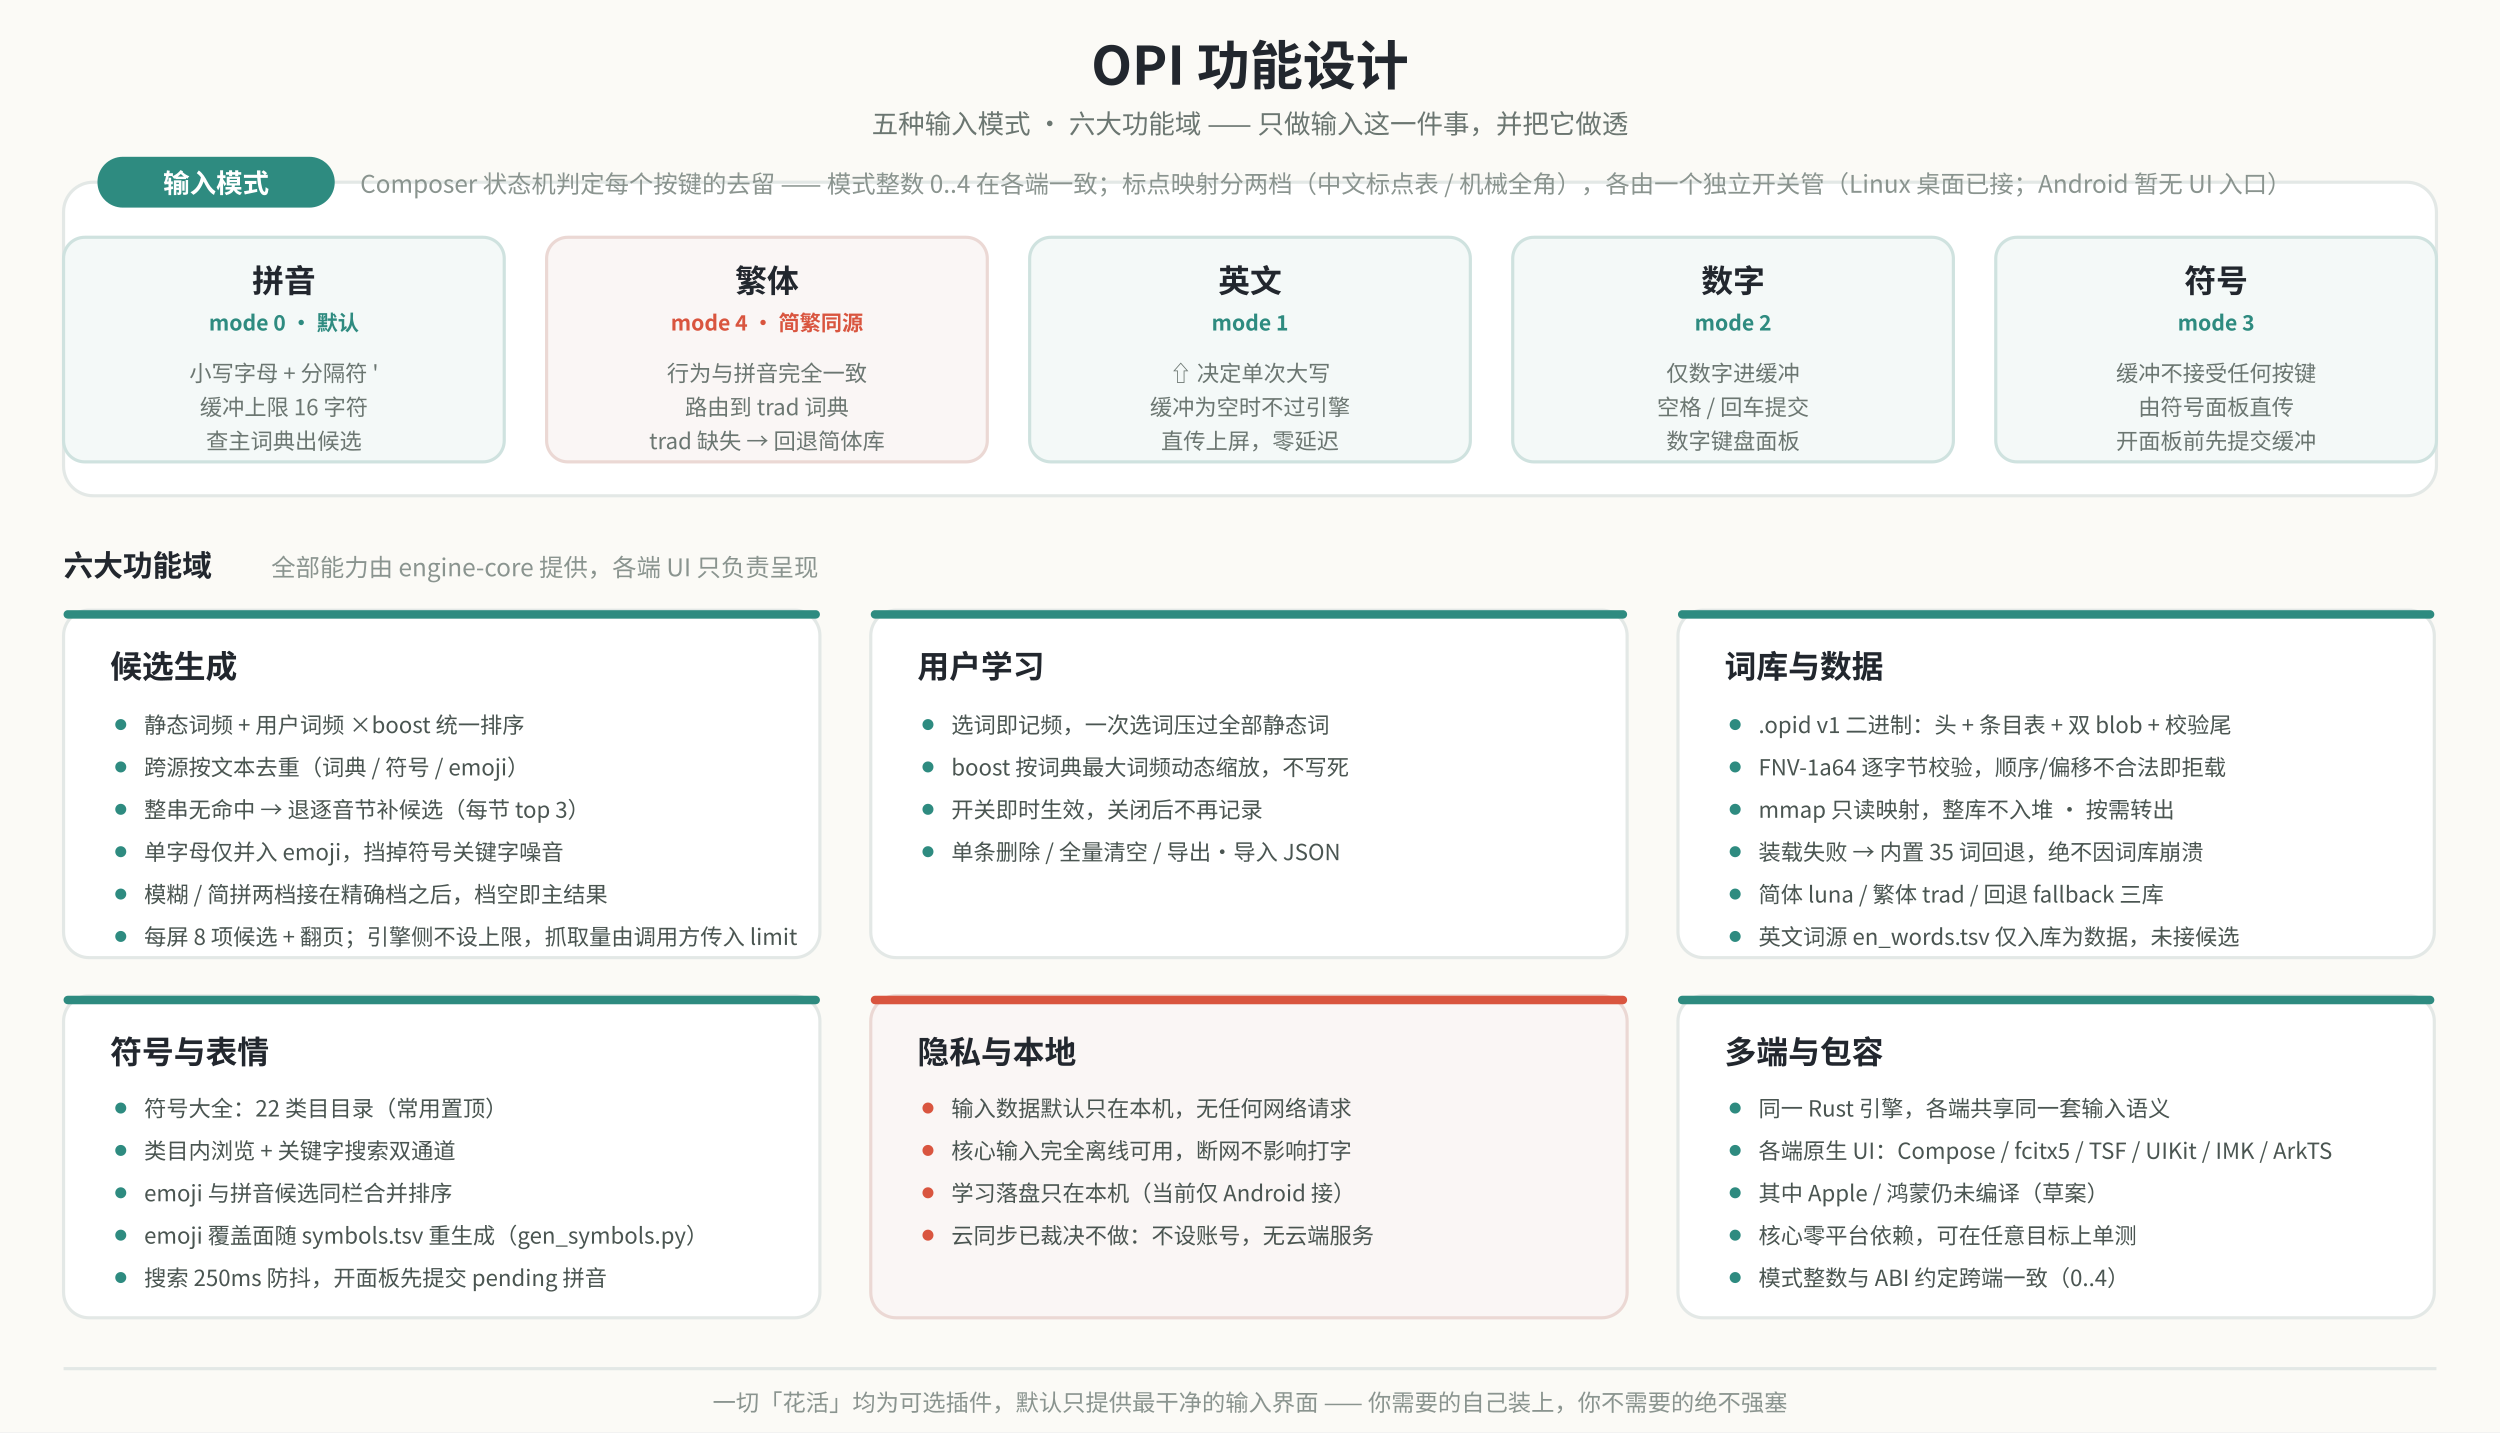
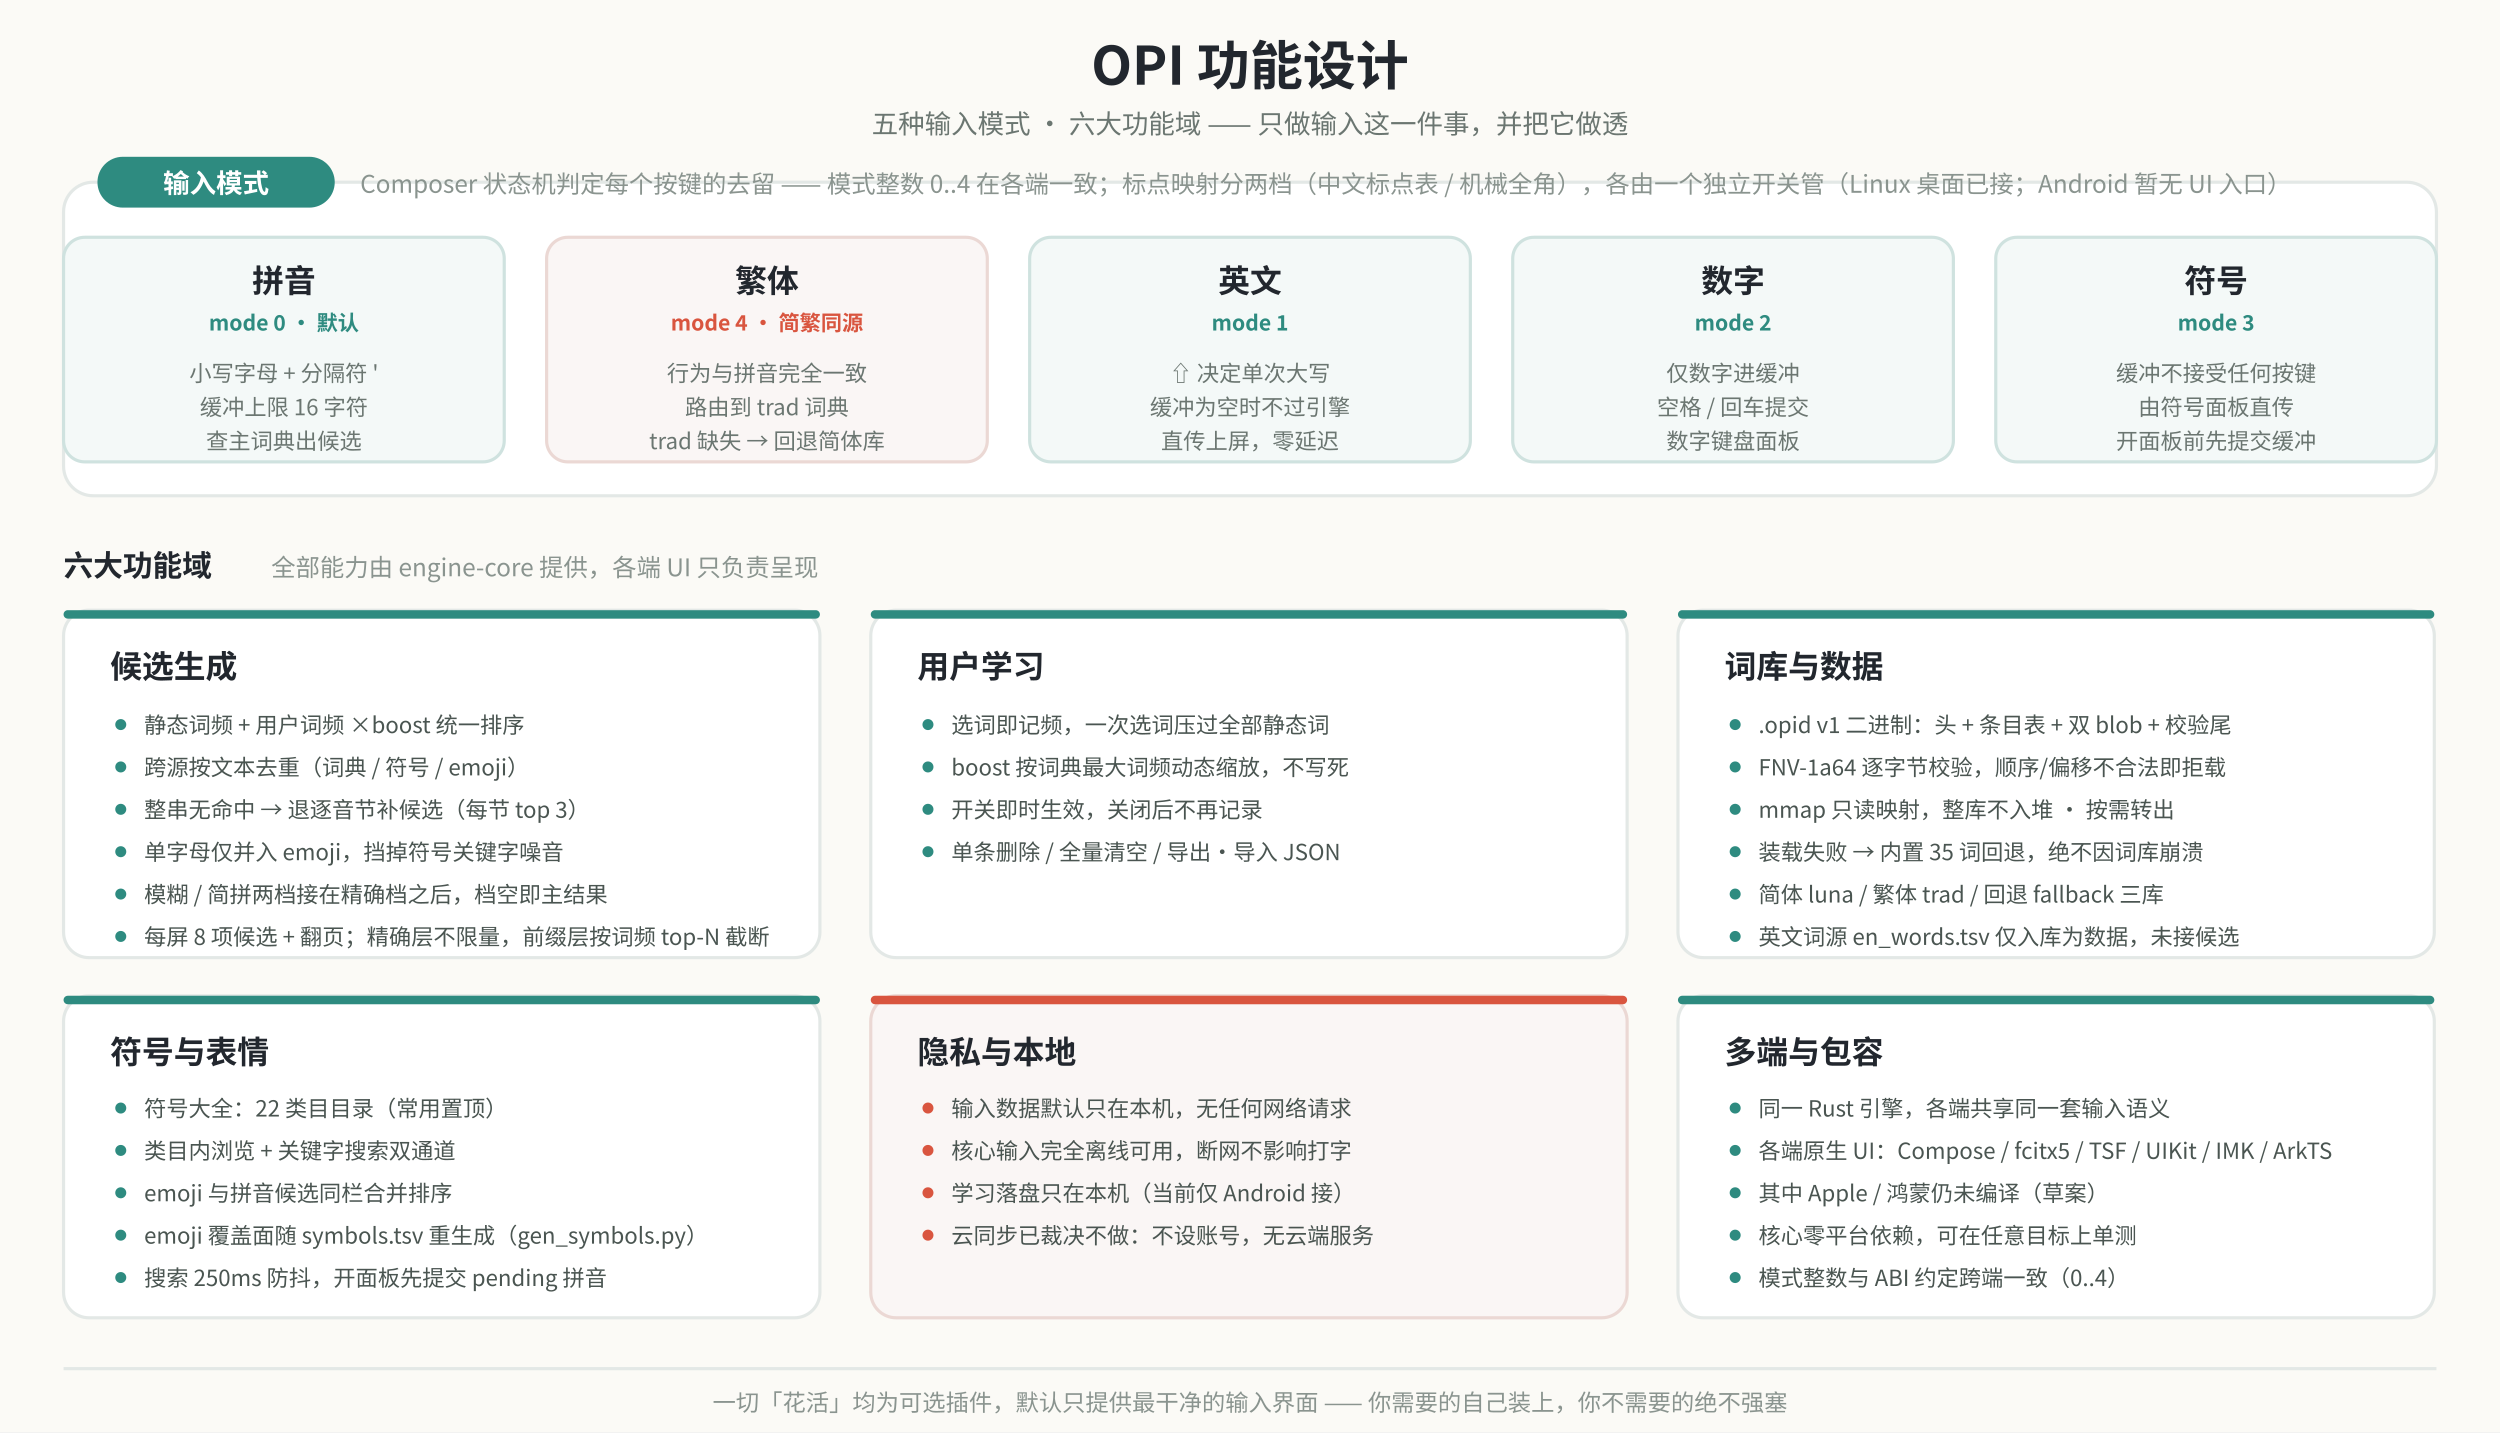
<svg xmlns="http://www.w3.org/2000/svg" viewBox="0 0 1180 676" width="1180" height="676" role="img" aria-labelledby="featTitle featDesc">
  <rect width="1180" height="676" fill="#FBFAF6" />
  <g font-family="'Noto Sans CJK SC','Source Han Sans SC','PingFang SC','Microsoft YaHei',-apple-system,'Segoe UI',sans-serif">
    <text x="590" y="40" text-anchor="middle" font-size="25" font-weight="700" fill="#22272E">OPI 功能设计</text>
    <text x="590" y="63" text-anchor="middle" font-size="12.5" fill="#6B7671">五种输入模式 · 六大功能域 —— 只做输入这一件事，并把它做透</text>
    <rect x="30" y="86" width="1120" height="148" rx="14" fill="#FFFFFF" stroke="#E3E8E6" stroke-width="1.5" />
    <rect x="46" y="74" width="112" height="24" rx="12" fill="#2E8B80" />
    <text x="102" y="91" text-anchor="middle" font-size="12.5" font-weight="700" fill="#FFFFFF">输入模式</text>
    <text x="170" y="91" font-size="11.5" fill="#8A948F">Composer 状态机判定每个按键的去留 —— 模式整数 0..4 在各端一致；标点映射分两档（中文标点表 / 机械全角），各由一个独立开关管（Linux 桌面已接；Android 暂无 UI 入口）</text>
    <g>
      <rect x="30" y="112" width="208" height="106" rx="10" fill="#F4F9F8" stroke="#CFE2DF" stroke-width="1.5" />
      <text x="134" y="138" text-anchor="middle" font-size="15" font-weight="700" fill="#22272E">拼音</text>
      <text x="134" y="156" text-anchor="middle" font-size="10" fill="#2E8B80" font-weight="700">mode 0 · 默认</text>
      <text x="134" y="180" text-anchor="middle" font-size="10.5" fill="#6B7671">小写字母 + 分隔符 '</text>
      <text x="134" y="196" text-anchor="middle" font-size="10.5" fill="#6B7671">缓冲上限 16 字符</text>
      <text x="134" y="212" text-anchor="middle" font-size="10.5" fill="#6B7671">查主词典出候选</text>
    </g>
    <g>
      <rect x="258" y="112" width="208" height="106" rx="10" fill="#FAF6F5" stroke="#EBD8D4" stroke-width="1.5" />
      <text x="362" y="138" text-anchor="middle" font-size="15" font-weight="700" fill="#22272E">繁体</text>
      <text x="362" y="156" text-anchor="middle" font-size="10" font-weight="700" fill="#D9553F">mode 4 · 简繁同源</text>
      <text x="362" y="180" text-anchor="middle" font-size="10.5" fill="#6B7671">行为与拼音完全一致</text>
      <text x="362" y="196" text-anchor="middle" font-size="10.5" fill="#6B7671">路由到 trad 词典</text>
      <text x="362" y="212" text-anchor="middle" font-size="10.5" fill="#6B7671">trad 缺失 → 回退简体库</text>
    </g>
    <g>
      <rect x="486" y="112" width="208" height="106" rx="10" fill="#F4F9F8" stroke="#CFE2DF" stroke-width="1.5" />
      <text x="590" y="138" text-anchor="middle" font-size="15" font-weight="700" fill="#22272E">英文</text>
      <text x="590" y="156" text-anchor="middle" font-size="10" font-weight="700" fill="#2E8B80">mode 1</text>
      <text x="590" y="180" text-anchor="middle" font-size="10.5" fill="#6B7671">⇧ 决定单次大写</text>
      <text x="590" y="196" text-anchor="middle" font-size="10.5" fill="#6B7671">缓冲为空时不过引擎</text>
      <text x="590" y="212" text-anchor="middle" font-size="10.5" fill="#6B7671">直传上屏，零延迟</text>
    </g>
    <g>
      <rect x="714" y="112" width="208" height="106" rx="10" fill="#F4F9F8" stroke="#CFE2DF" stroke-width="1.5" />
      <text x="818" y="138" text-anchor="middle" font-size="15" font-weight="700" fill="#22272E">数字</text>
      <text x="818" y="156" text-anchor="middle" font-size="10" font-weight="700" fill="#2E8B80">mode 2</text>
      <text x="818" y="180" text-anchor="middle" font-size="10.5" fill="#6B7671">仅数字进缓冲</text>
      <text x="818" y="196" text-anchor="middle" font-size="10.5" fill="#6B7671">空格 / 回车提交</text>
      <text x="818" y="212" text-anchor="middle" font-size="10.5" fill="#6B7671">数字键盘面板</text>
    </g>
    <g>
      <rect x="942" y="112" width="208" height="106" rx="10" fill="#F4F9F8" stroke="#CFE2DF" stroke-width="1.5" />
      <text x="1046" y="138" text-anchor="middle" font-size="15" font-weight="700" fill="#22272E">符号</text>
      <text x="1046" y="156" text-anchor="middle" font-size="10" font-weight="700" fill="#2E8B80">mode 3</text>
      <text x="1046" y="180" text-anchor="middle" font-size="10.5" fill="#6B7671">缓冲不接受任何按键</text>
      <text x="1046" y="196" text-anchor="middle" font-size="10.5" fill="#6B7671">由符号面板直传</text>
      <text x="1046" y="212" text-anchor="middle" font-size="10.5" fill="#6B7671">开面板前先提交缓冲</text>
    </g>
    <text x="30" y="272" font-size="14" font-weight="700" fill="#22272E">六大功能域</text>
    <text x="128" y="272" font-size="11.5" fill="#8A948F">全部能力由 engine-core 提供，各端 UI 只负责呈现</text>
    <rect x="30" y="288" width="357" height="164" rx="12" fill="#FFFFFF" stroke="#E3E8E6" stroke-width="1.5" />
    <rect x="30" y="288" width="357" height="4" rx="2" fill="#2E8B80" />
    <text x="52" y="320" font-size="15" font-weight="700" fill="#22272E">候选生成</text>
    <g fill="#2E8B80">
      <circle cx="57" cy="342" r="2.6" />
      <circle cx="57" cy="362" r="2.6" />
      <circle cx="57" cy="382" r="2.6" />
      <circle cx="57" cy="402" r="2.6" />
      <circle cx="57" cy="422" r="2.6" />
      <circle cx="57" cy="442" r="2.6" />
    </g>
    <g font-size="10.5" fill="#4A5551">
      <text x="68" y="346">静态词频 + 用户词频 ×boost 统一排序</text>
      <text x="68" y="366">跨源按文本去重（词典 / 符号 / emoji）</text>
      <text x="68" y="386">整串无命中 → 退逐音节补候选（每节 top 3）</text>
      <text x="68" y="406">单字母仅并入 emoji，挡掉符号关键字噪音</text>
      <text x="68" y="426">模糊 / 简拼两档接在精确档之后，档空即主结果</text>
-       <text x="68" y="446">每屏 8 项候选 + 翻页；引擎侧不设上限，抓取量由调用方传入 limit</text>
+       <text x="68" y="446">每屏 8 项候选 + 翻页；精确层不限量，前缀层按词频 top-N 截断</text>
    </g>
    <rect x="411" y="288" width="357" height="164" rx="12" fill="#FFFFFF" stroke="#E3E8E6" stroke-width="1.5" />
    <rect x="411" y="288" width="357" height="4" rx="2" fill="#2E8B80" />
    <text x="433" y="320" font-size="15" font-weight="700" fill="#22272E">用户学习</text>
    <g fill="#2E8B80">
      <circle cx="438" cy="342" r="2.6" />
      <circle cx="438" cy="362" r="2.6" />
      <circle cx="438" cy="382" r="2.6" />
      <circle cx="438" cy="402" r="2.6" />
    </g>
    <g font-size="10.5" fill="#4A5551">
      <text x="449" y="346">选词即记频，一次选词压过全部静态词</text>
      <text x="449" y="366">boost 按词典最大词频动态缩放，不写死</text>
      <text x="449" y="386">开关即时生效，关闭后不再记录</text>
      <text x="449" y="406">单条删除 / 全量清空 / 导出·导入 JSON</text>
    </g>
    <rect x="792" y="288" width="357" height="164" rx="12" fill="#FFFFFF" stroke="#E3E8E6" stroke-width="1.5" />
    <rect x="792" y="288" width="357" height="4" rx="2" fill="#2E8B80" />
    <text x="814" y="320" font-size="15" font-weight="700" fill="#22272E">词库与数据</text>
    <g fill="#2E8B80">
      <circle cx="819" cy="342" r="2.6" />
      <circle cx="819" cy="362" r="2.6" />
      <circle cx="819" cy="382" r="2.6" />
      <circle cx="819" cy="402" r="2.6" />
      <circle cx="819" cy="422" r="2.6" />
      <circle cx="819" cy="442" r="2.6" />
    </g>
    <g font-size="10.5" fill="#4A5551">
      <text x="830" y="346">.opid v1 二进制：头 + 条目表 + 双 blob + 校验尾</text>
      <text x="830" y="366">FNV-1a64 逐字节校验，顺序/偏移不合法即拒载</text>
      <text x="830" y="386">mmap 只读映射，整库不入堆 · 按需转出</text>
      <text x="830" y="406">装载失败 → 内置 35 词回退，绝不因词库崩溃</text>
      <text x="830" y="426">简体 luna / 繁体 trad / 回退 fallback 三库</text>
      <text x="830" y="446">英文词源 en_words.tsv 仅入库为数据，未接候选</text>
    </g>
    <rect x="30" y="470" width="357" height="152" rx="12" fill="#FFFFFF" stroke="#E3E8E6" stroke-width="1.5" />
    <rect x="30" y="470" width="357" height="4" rx="2" fill="#2E8B80" />
    <text x="52" y="502" font-size="15" font-weight="700" fill="#22272E">符号与表情</text>
    <g fill="#2E8B80">
      <circle cx="57" cy="523" r="2.6" />
      <circle cx="57" cy="543" r="2.6" />
      <circle cx="57" cy="563" r="2.6" />
      <circle cx="57" cy="583" r="2.6" />
      <circle cx="57" cy="603" r="2.6" />
    </g>
    <g font-size="10.5" fill="#4A5551">
      <text x="68" y="527">符号大全：22 类目目录（常用置顶）</text>
      <text x="68" y="547">类目内浏览 + 关键字搜索双通道</text>
      <text x="68" y="567">emoji 与拼音候选同栏合并排序</text>
      <text x="68" y="587">emoji 覆盖面随 symbols.tsv 重生成（gen_symbols.py）</text>
      <text x="68" y="607">搜索 250ms 防抖，开面板先提交 pending 拼音</text>
    </g>
    <rect x="411" y="470" width="357" height="152" rx="12" fill="#FAF6F5" stroke="#EBD8D4" stroke-width="1.5" />
    <rect x="411" y="470" width="357" height="4" rx="2" fill="#D9553F" />
    <text x="433" y="502" font-size="15" font-weight="700" fill="#22272E">隐私与本地</text>
    <g fill="#D9553F">
      <circle cx="438" cy="523" r="2.6" />
      <circle cx="438" cy="543" r="2.6" />
      <circle cx="438" cy="563" r="2.6" />
      <circle cx="438" cy="583" r="2.6" />
    </g>
    <g font-size="10.5" fill="#4A5551">
      <text x="449" y="527">输入数据默认只在本机，无任何网络请求</text>
      <text x="449" y="547">核心输入完全离线可用，断网不影响打字</text>
      <text x="449" y="567">学习落盘只在本机（当前仅 Android 接）</text>
      <text x="449" y="587">云同步已裁决不做：不设账号，无云端服务</text>
    </g>
    <rect x="792" y="470" width="357" height="152" rx="12" fill="#FFFFFF" stroke="#E3E8E6" stroke-width="1.5" />
    <rect x="792" y="470" width="357" height="4" rx="2" fill="#2E8B80" />
    <text x="814" y="502" font-size="15" font-weight="700" fill="#22272E">多端与包容</text>
    <g fill="#2E8B80">
      <circle cx="819" cy="523" r="2.6" />
      <circle cx="819" cy="543" r="2.6" />
      <circle cx="819" cy="563" r="2.6" />
      <circle cx="819" cy="583" r="2.6" />
      <circle cx="819" cy="603" r="2.6" />
    </g>
    <g font-size="10.5" fill="#4A5551">
      <text x="830" y="527">同一 Rust 引擎，各端共享同一套输入语义</text>
      <text x="830" y="547">各端原生 UI：Compose / fcitx5 / TSF / UIKit / IMK / ArkTS</text>
      <text x="830" y="567">其中 Apple / 鸿蒙仍未编译（草案）</text>
      <text x="830" y="587">核心零平台依赖，可在任意目标上单测</text>
      <text x="830" y="607">模式整数与 ABI 约定跨端一致（0..4）</text>
    </g>
    <line x1="30" y1="646" x2="1150" y2="646" stroke="#E3E8E6" stroke-width="1.5" />
    <text x="590" y="666" text-anchor="middle" font-size="11" fill="#8A948F">一切「花活」均为可选插件，默认只提供最干净的输入界面 —— 你需要的自己装上，你不需要的绝不强塞</text>
  </g>
</svg>
